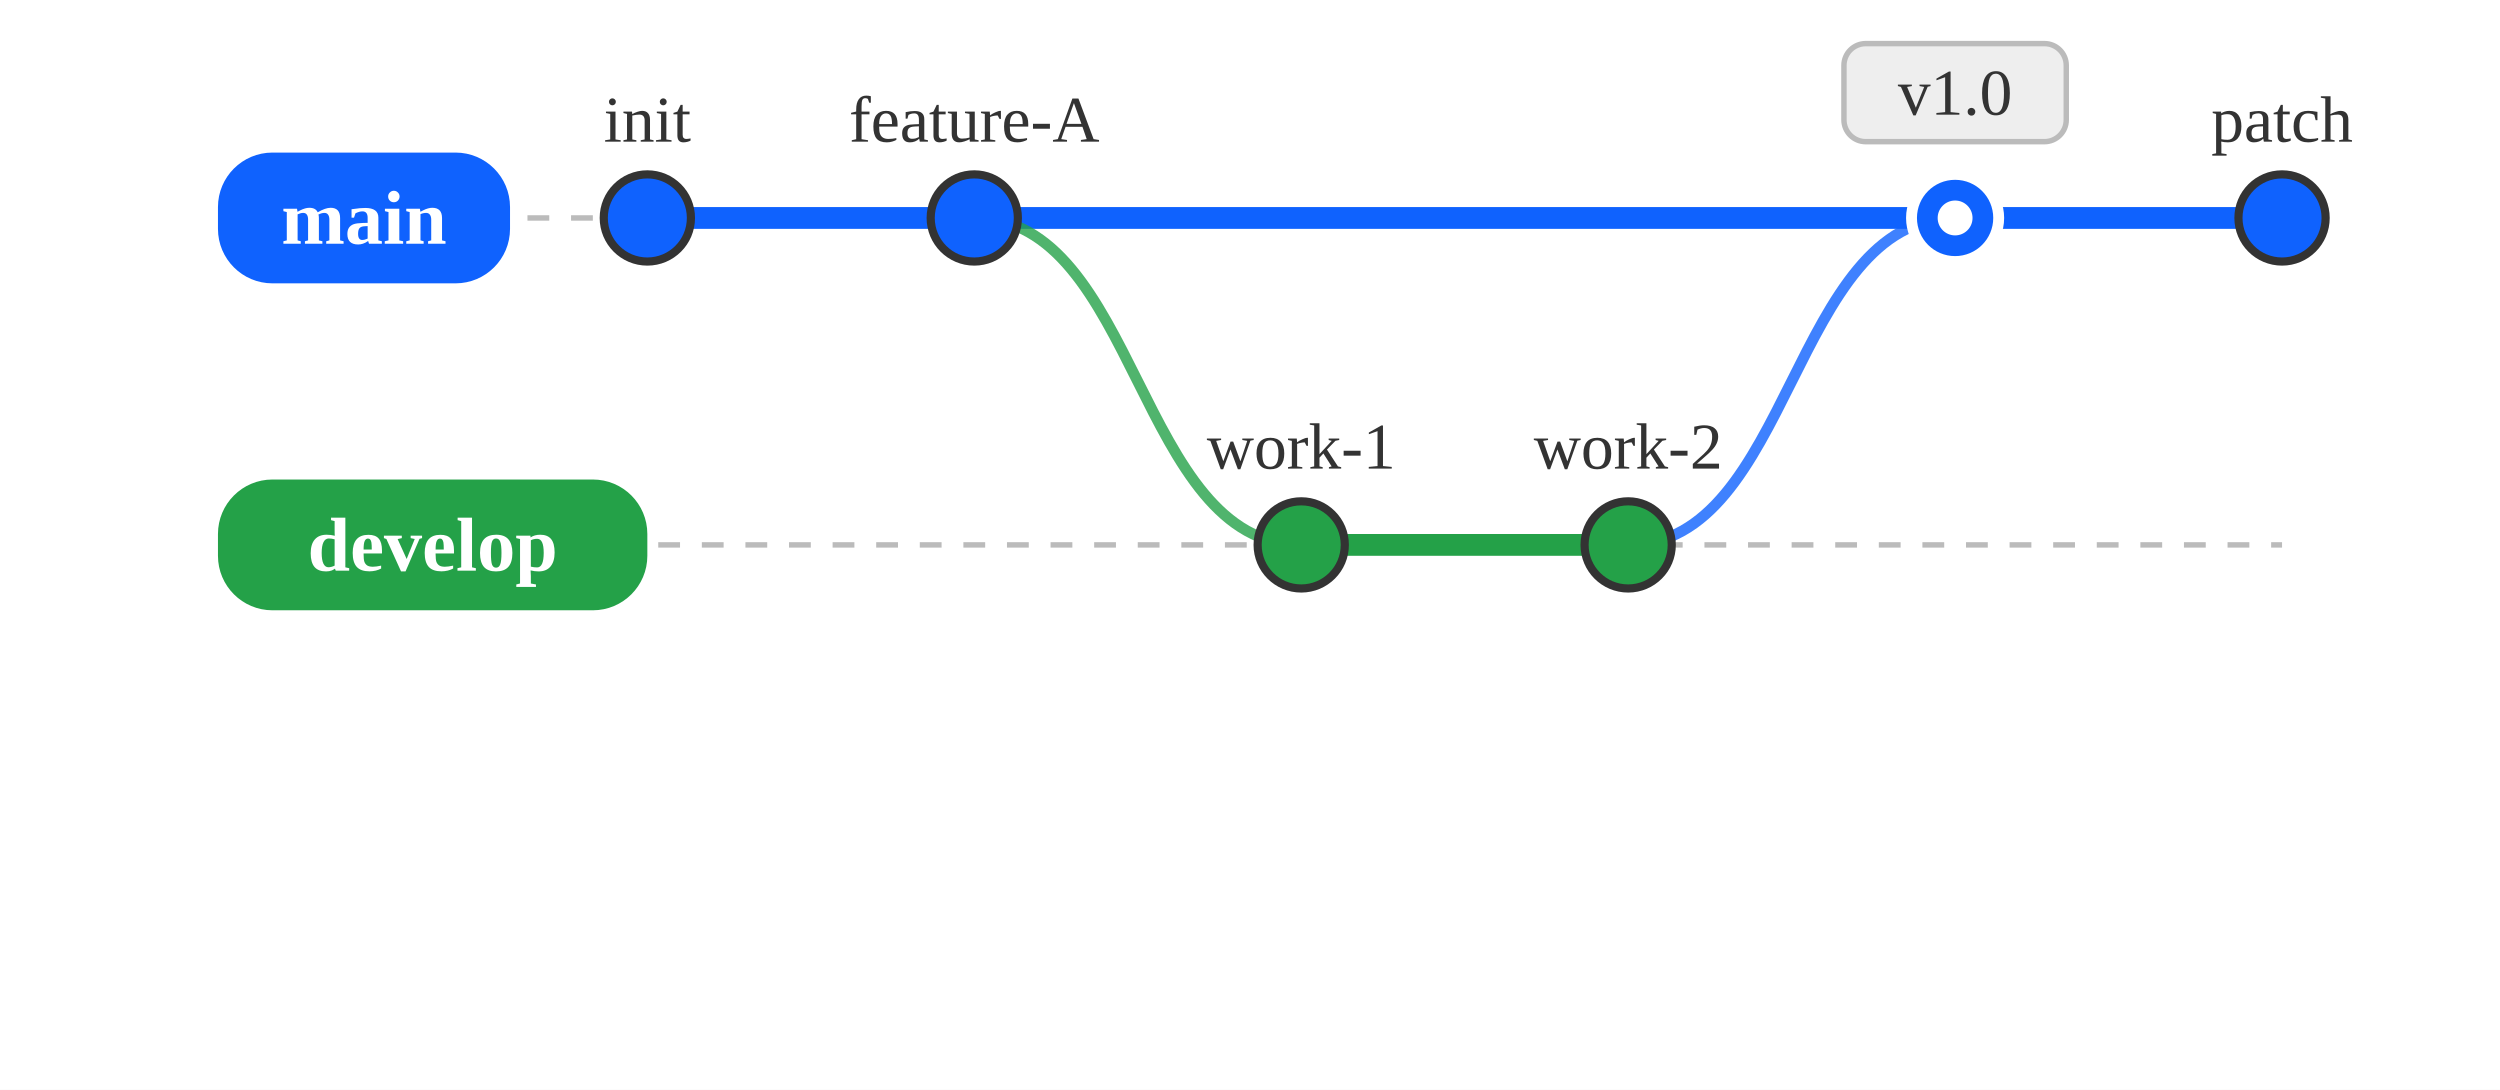
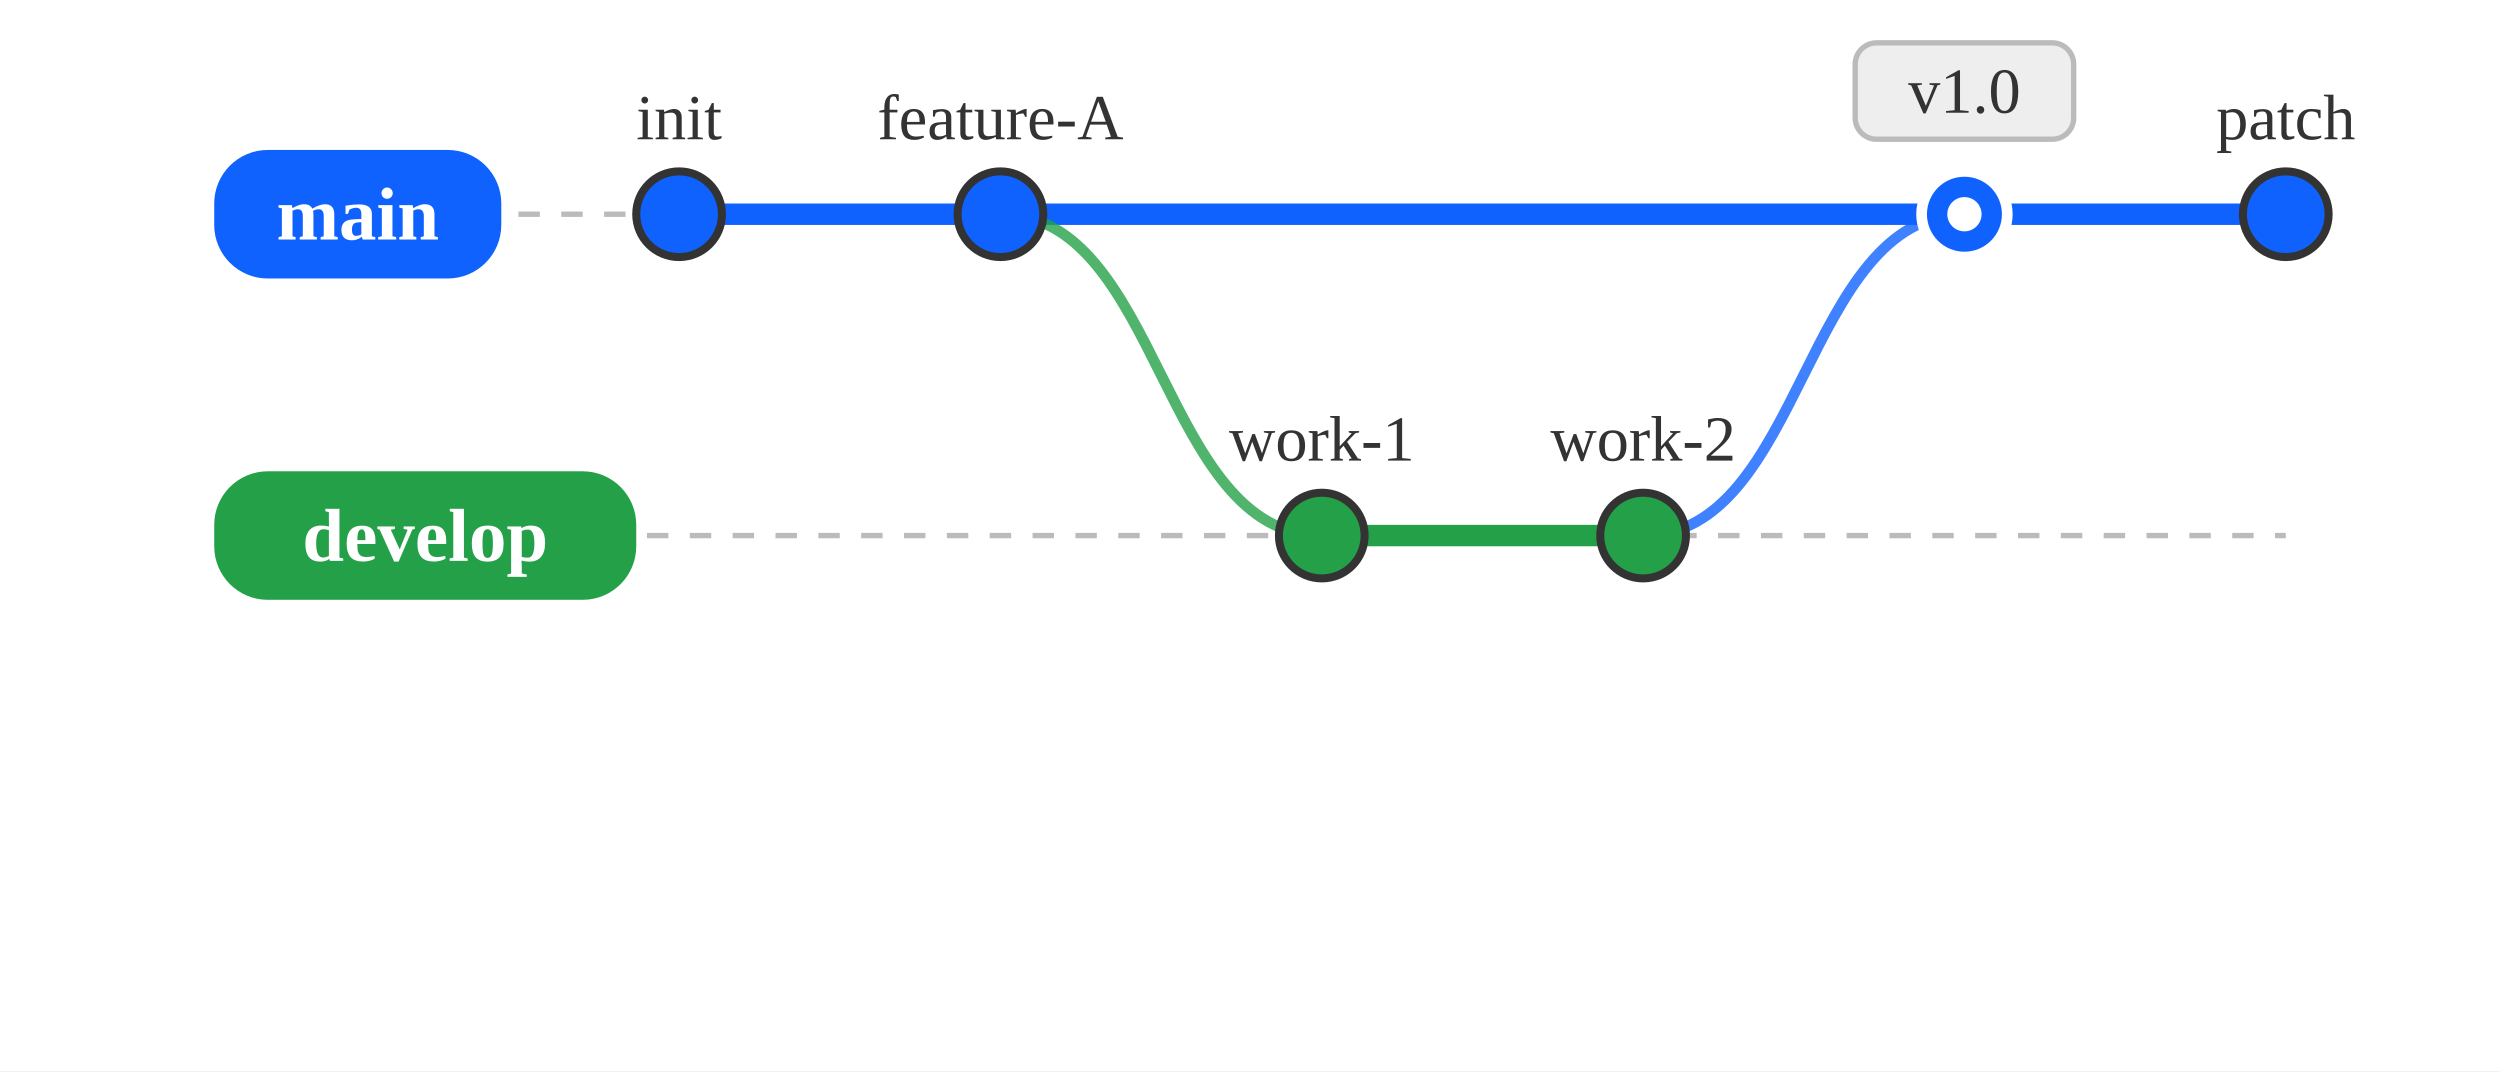
- <svg xmlns="http://www.w3.org/2000/svg" viewBox="0 0 458.80 200.00">
-   <rect x="0.00" y="0.00" width="458.80" height="200.00" style="fill:#fff;stroke:none" />
-   <line x1="88.80" y1="40.00" x2="418.80" y2="40.00" style="stroke:#bbb;stroke-width:1;stroke-dasharray:4,4;fill:none" />
-   <line x1="88.80" y1="100.00" x2="418.80" y2="100.00" style="stroke:#bbb;stroke-width:1;stroke-dasharray:4,4;fill:none" />
+ <svg xmlns="http://www.w3.org/2000/svg" viewBox="0 0 466.80 200.00">
+   <rect x="0.00" y="0.00" width="466.80" height="200.00" style="fill:#fff;stroke:none" />
+   <line x1="96.80" y1="40.00" x2="426.80" y2="40.00" style="stroke:#bbb;stroke-width:1;stroke-dasharray:4,4;fill:none" />
+   <line x1="96.80" y1="100.00" x2="426.80" y2="100.00" style="stroke:#bbb;stroke-width:1;stroke-dasharray:4,4;fill:none" />
  <rect x="40.00" y="28.00" width="53.60" height="24.00" rx="10.00" ry="10.00" style="fill:#0f62fe;stroke:none" />
  <text x="66.80" y="40.00" text-anchor="middle" dominant-baseline="central" style="fill:#fff;font-size:14px;font-weight:bold">main</text>
-   <line x1="118.80" y1="40.00" x2="418.80" y2="40.00" style="stroke:#0f62fe;stroke-width:4;fill:none;opacity:1" />
+   <line x1="126.80" y1="40.00" x2="426.80" y2="40.00" style="stroke:#0f62fe;stroke-width:4;fill:none;opacity:1" />
  <rect x="40.00" y="88.00" width="78.80" height="24.00" rx="10.00" ry="10.00" style="fill:#24a148;stroke:none" />
  <text x="79.40" y="100.00" text-anchor="middle" dominant-baseline="central" style="fill:#fff;font-size:14px;font-weight:bold">develop</text>
-   <line x1="238.80" y1="100.00" x2="298.80" y2="100.00" style="stroke:#24a148;stroke-width:4;fill:none;opacity:1" />
-   <path d="M178.80,40.00 C208.80,40.00 208.80,100.00 238.80,100.00" style="stroke:#24a148;stroke-width:2;fill:none;opacity:0.8" />
-   <path d="M298.80,100.00 C328.80,100.00 328.80,40.00 358.80,40.00" style="stroke:#0f62fe;stroke-width:2;fill:none;opacity:0.8" />
-   <circle cx="118.80" cy="40.00" r="8.00" style="fill:#0f62fe;stroke:#333;stroke-width:1.5" />
-   <text x="118.80" y="26.00" text-anchor="middle" dominant-baseline="baseline" style="fill:#333;font-size:12px">init</text>
-   <circle cx="178.80" cy="40.00" r="8.00" style="fill:#0f62fe;stroke:#333;stroke-width:1.5" />
-   <text x="178.80" y="26.00" text-anchor="middle" dominant-baseline="baseline" style="fill:#333;font-size:12px">feature-A</text>
-   <circle cx="238.80" cy="100.00" r="8.00" style="fill:#24a148;stroke:#333;stroke-width:1.5" />
-   <text x="238.80" y="86.00" text-anchor="middle" dominant-baseline="baseline" style="fill:#333;font-size:12px">work-1</text>
-   <circle cx="298.80" cy="100.00" r="8.00" style="fill:#24a148;stroke:#333;stroke-width:1.5" />
-   <text x="298.80" y="86.00" text-anchor="middle" dominant-baseline="baseline" style="fill:#333;font-size:12px">work-2</text>
-   <circle cx="358.80" cy="40.00" r="8.00" style="fill:#0f62fe;stroke:#fff;stroke-width:2" />
-   <circle cx="358.80" cy="40.00" r="3.20" style="fill:#fff;stroke:none" />
-   <rect x="338.40" y="8.00" width="40.80" height="18.00" rx="4.00" ry="4.00" style="fill:#eeeeee;stroke:#bbb;stroke-width:1" />
-   <text x="358.80" y="17.00" text-anchor="middle" dominant-baseline="central" style="fill:#333;font-size:12px">v1.0</text>
-   <circle cx="418.80" cy="40.00" r="8.00" style="fill:#0f62fe;stroke:#333;stroke-width:1.5" />
-   <text x="418.80" y="26.00" text-anchor="middle" dominant-baseline="baseline" style="fill:#333;font-size:12px">patch</text>
+   <line x1="246.80" y1="100.00" x2="306.80" y2="100.00" style="stroke:#24a148;stroke-width:4;fill:none;opacity:1" />
+   <path d="M186.80,40.00 C216.80,40.00 216.80,100.00 246.80,100.00" style="stroke:#24a148;stroke-width:2;fill:none;opacity:0.8" />
+   <path d="M306.80,100.00 C336.80,100.00 336.80,40.00 366.80,40.00" style="stroke:#0f62fe;stroke-width:2;fill:none;opacity:0.8" />
+   <circle cx="126.80" cy="40.00" r="8.00" style="fill:#0f62fe;stroke:#333;stroke-width:1.5" />
+   <text x="126.80" y="26.00" text-anchor="middle" dominant-baseline="baseline" style="fill:#333;font-size:12px">init</text>
+   <circle cx="186.80" cy="40.00" r="8.00" style="fill:#0f62fe;stroke:#333;stroke-width:1.5" />
+   <text x="186.80" y="26.00" text-anchor="middle" dominant-baseline="baseline" style="fill:#333;font-size:12px">feature-A</text>
+   <circle cx="246.80" cy="100.00" r="8.00" style="fill:#24a148;stroke:#333;stroke-width:1.5" />
+   <text x="246.80" y="86.00" text-anchor="middle" dominant-baseline="baseline" style="fill:#333;font-size:12px">work-1</text>
+   <circle cx="306.80" cy="100.00" r="8.00" style="fill:#24a148;stroke:#333;stroke-width:1.5" />
+   <text x="306.80" y="86.00" text-anchor="middle" dominant-baseline="baseline" style="fill:#333;font-size:12px">work-2</text>
+   <circle cx="366.80" cy="40.00" r="8.00" style="fill:#0f62fe;stroke:#fff;stroke-width:2" />
+   <circle cx="366.80" cy="40.00" r="3.20" style="fill:#fff;stroke:none" />
+   <rect x="346.40" y="8.00" width="40.80" height="18.00" rx="4.00" ry="4.00" style="fill:#eeeeee;stroke:#bbb;stroke-width:1" />
+   <text x="366.80" y="17.00" text-anchor="middle" dominant-baseline="central" style="fill:#333;font-size:12px">v1.0</text>
+   <circle cx="426.80" cy="40.00" r="8.00" style="fill:#0f62fe;stroke:#333;stroke-width:1.5" />
+   <text x="426.80" y="26.00" text-anchor="middle" dominant-baseline="baseline" style="fill:#333;font-size:12px">patch</text>
</svg>
